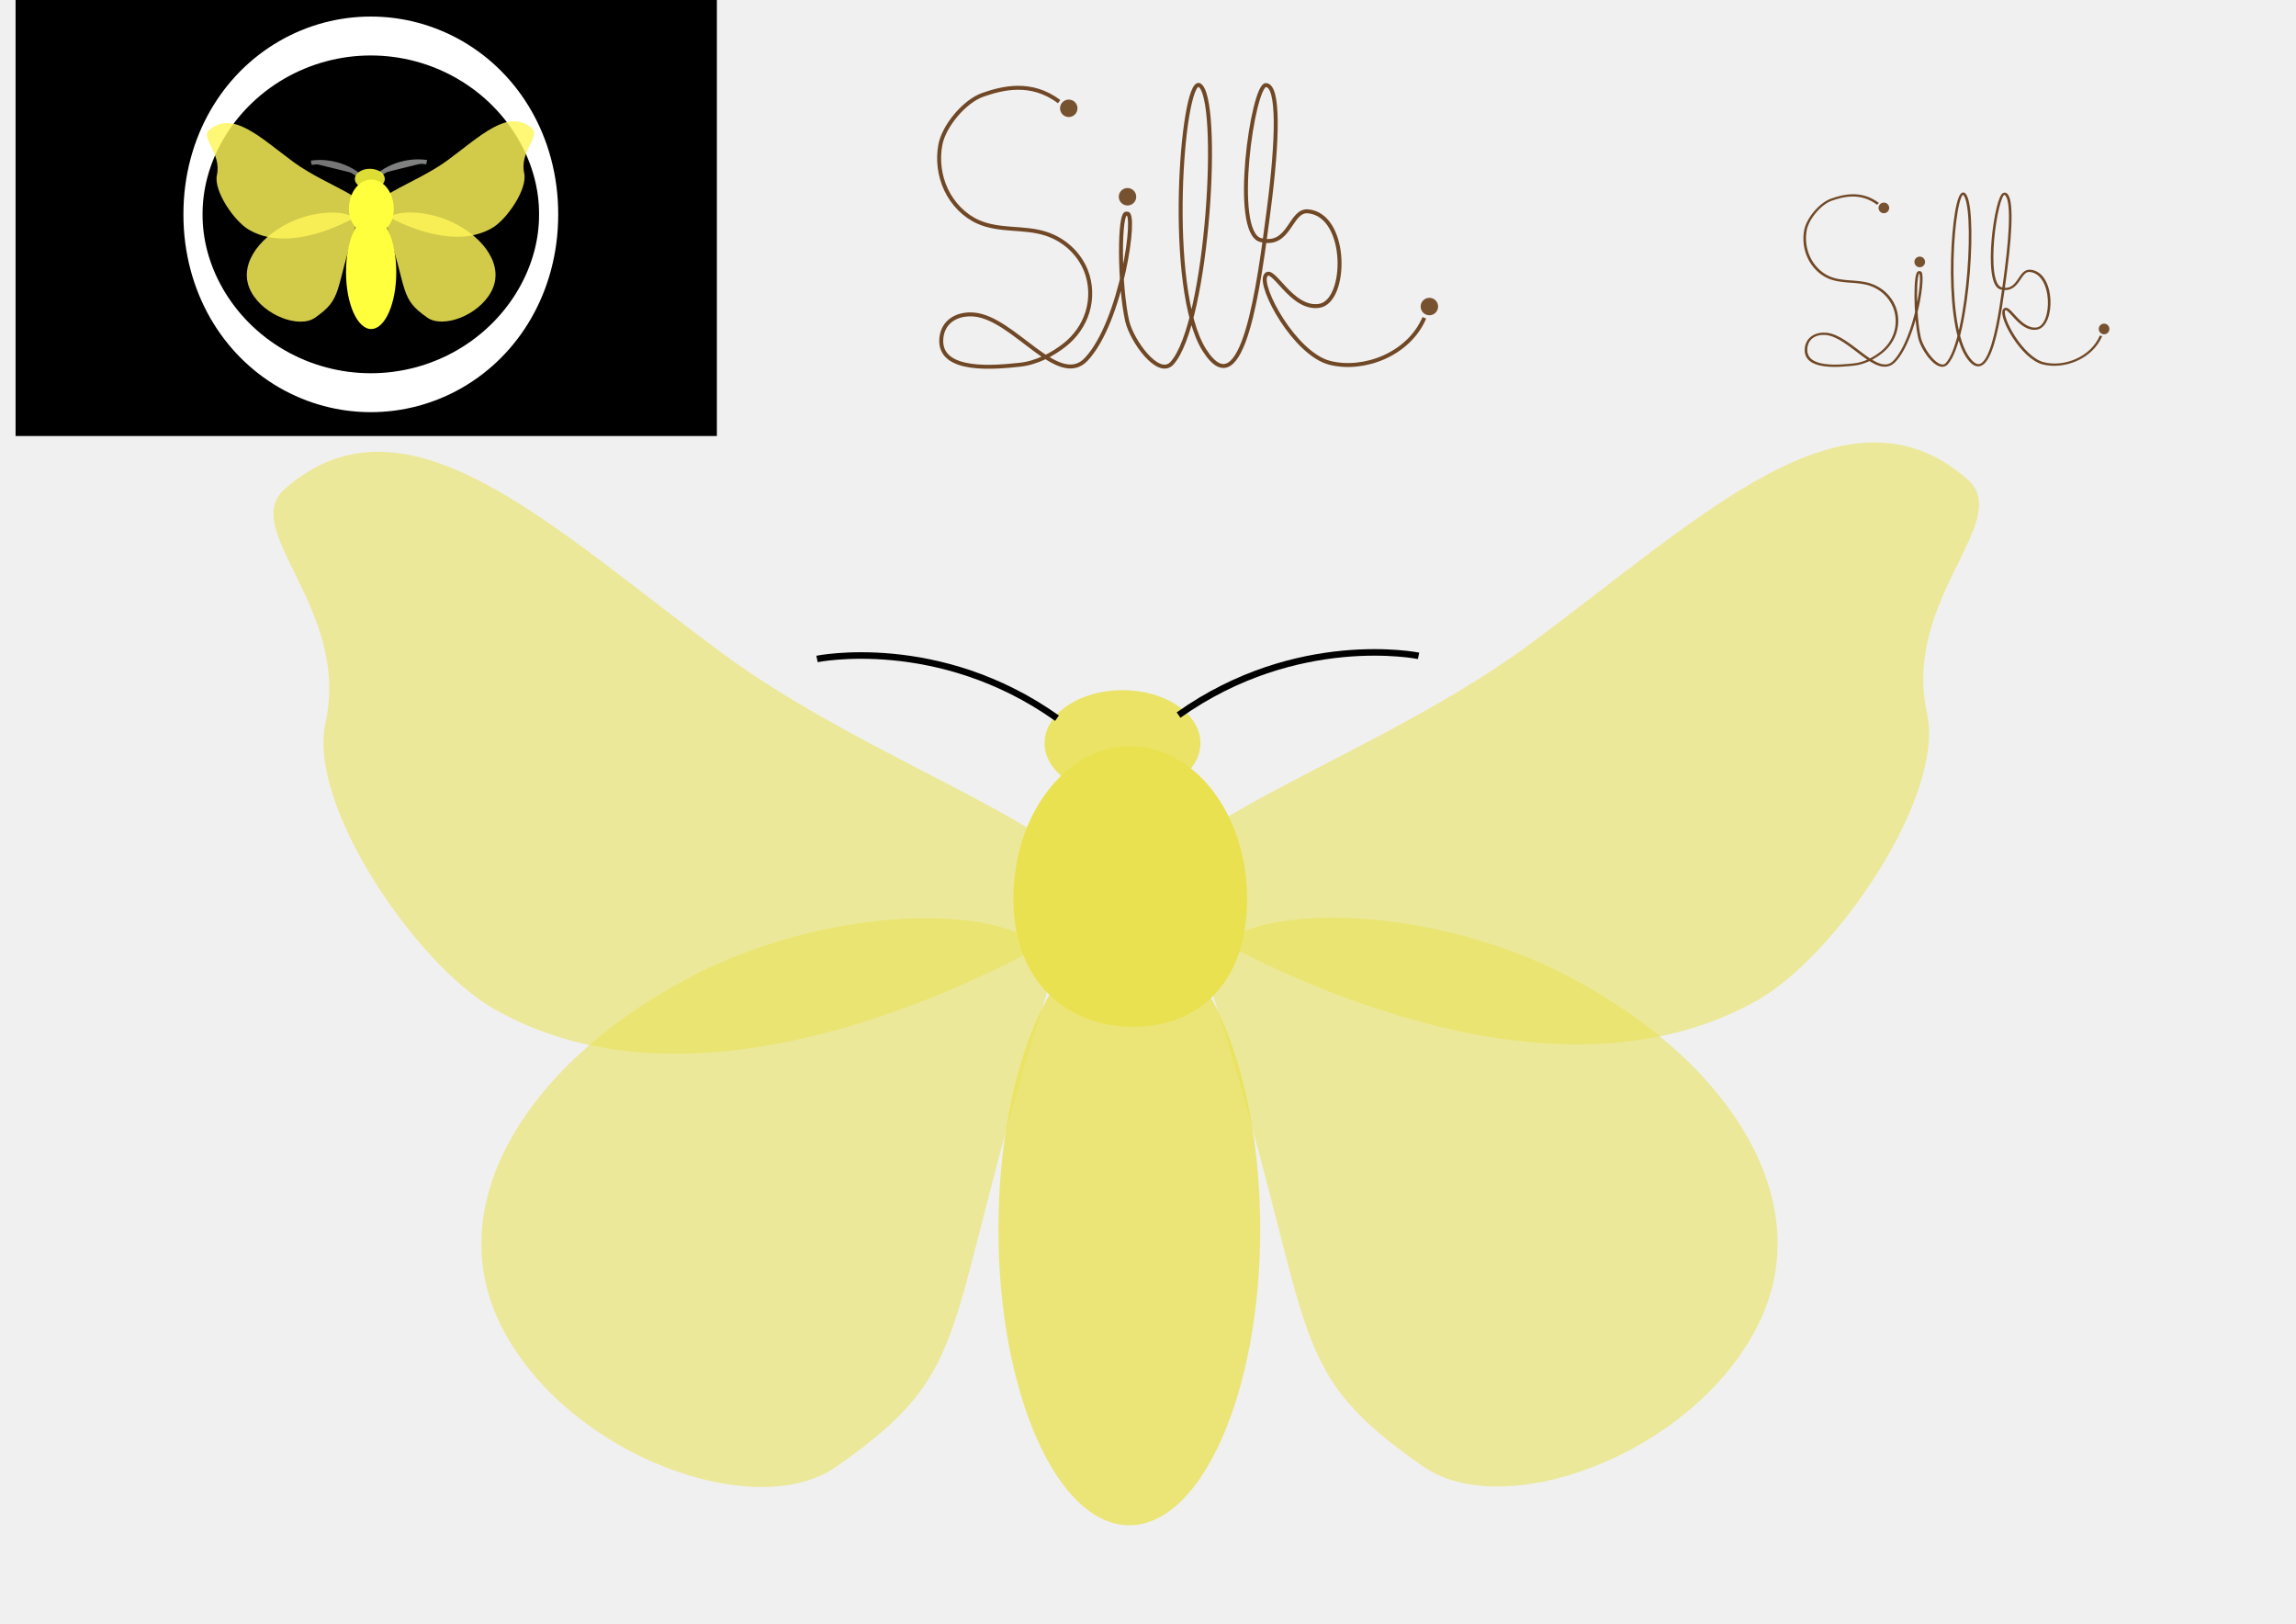
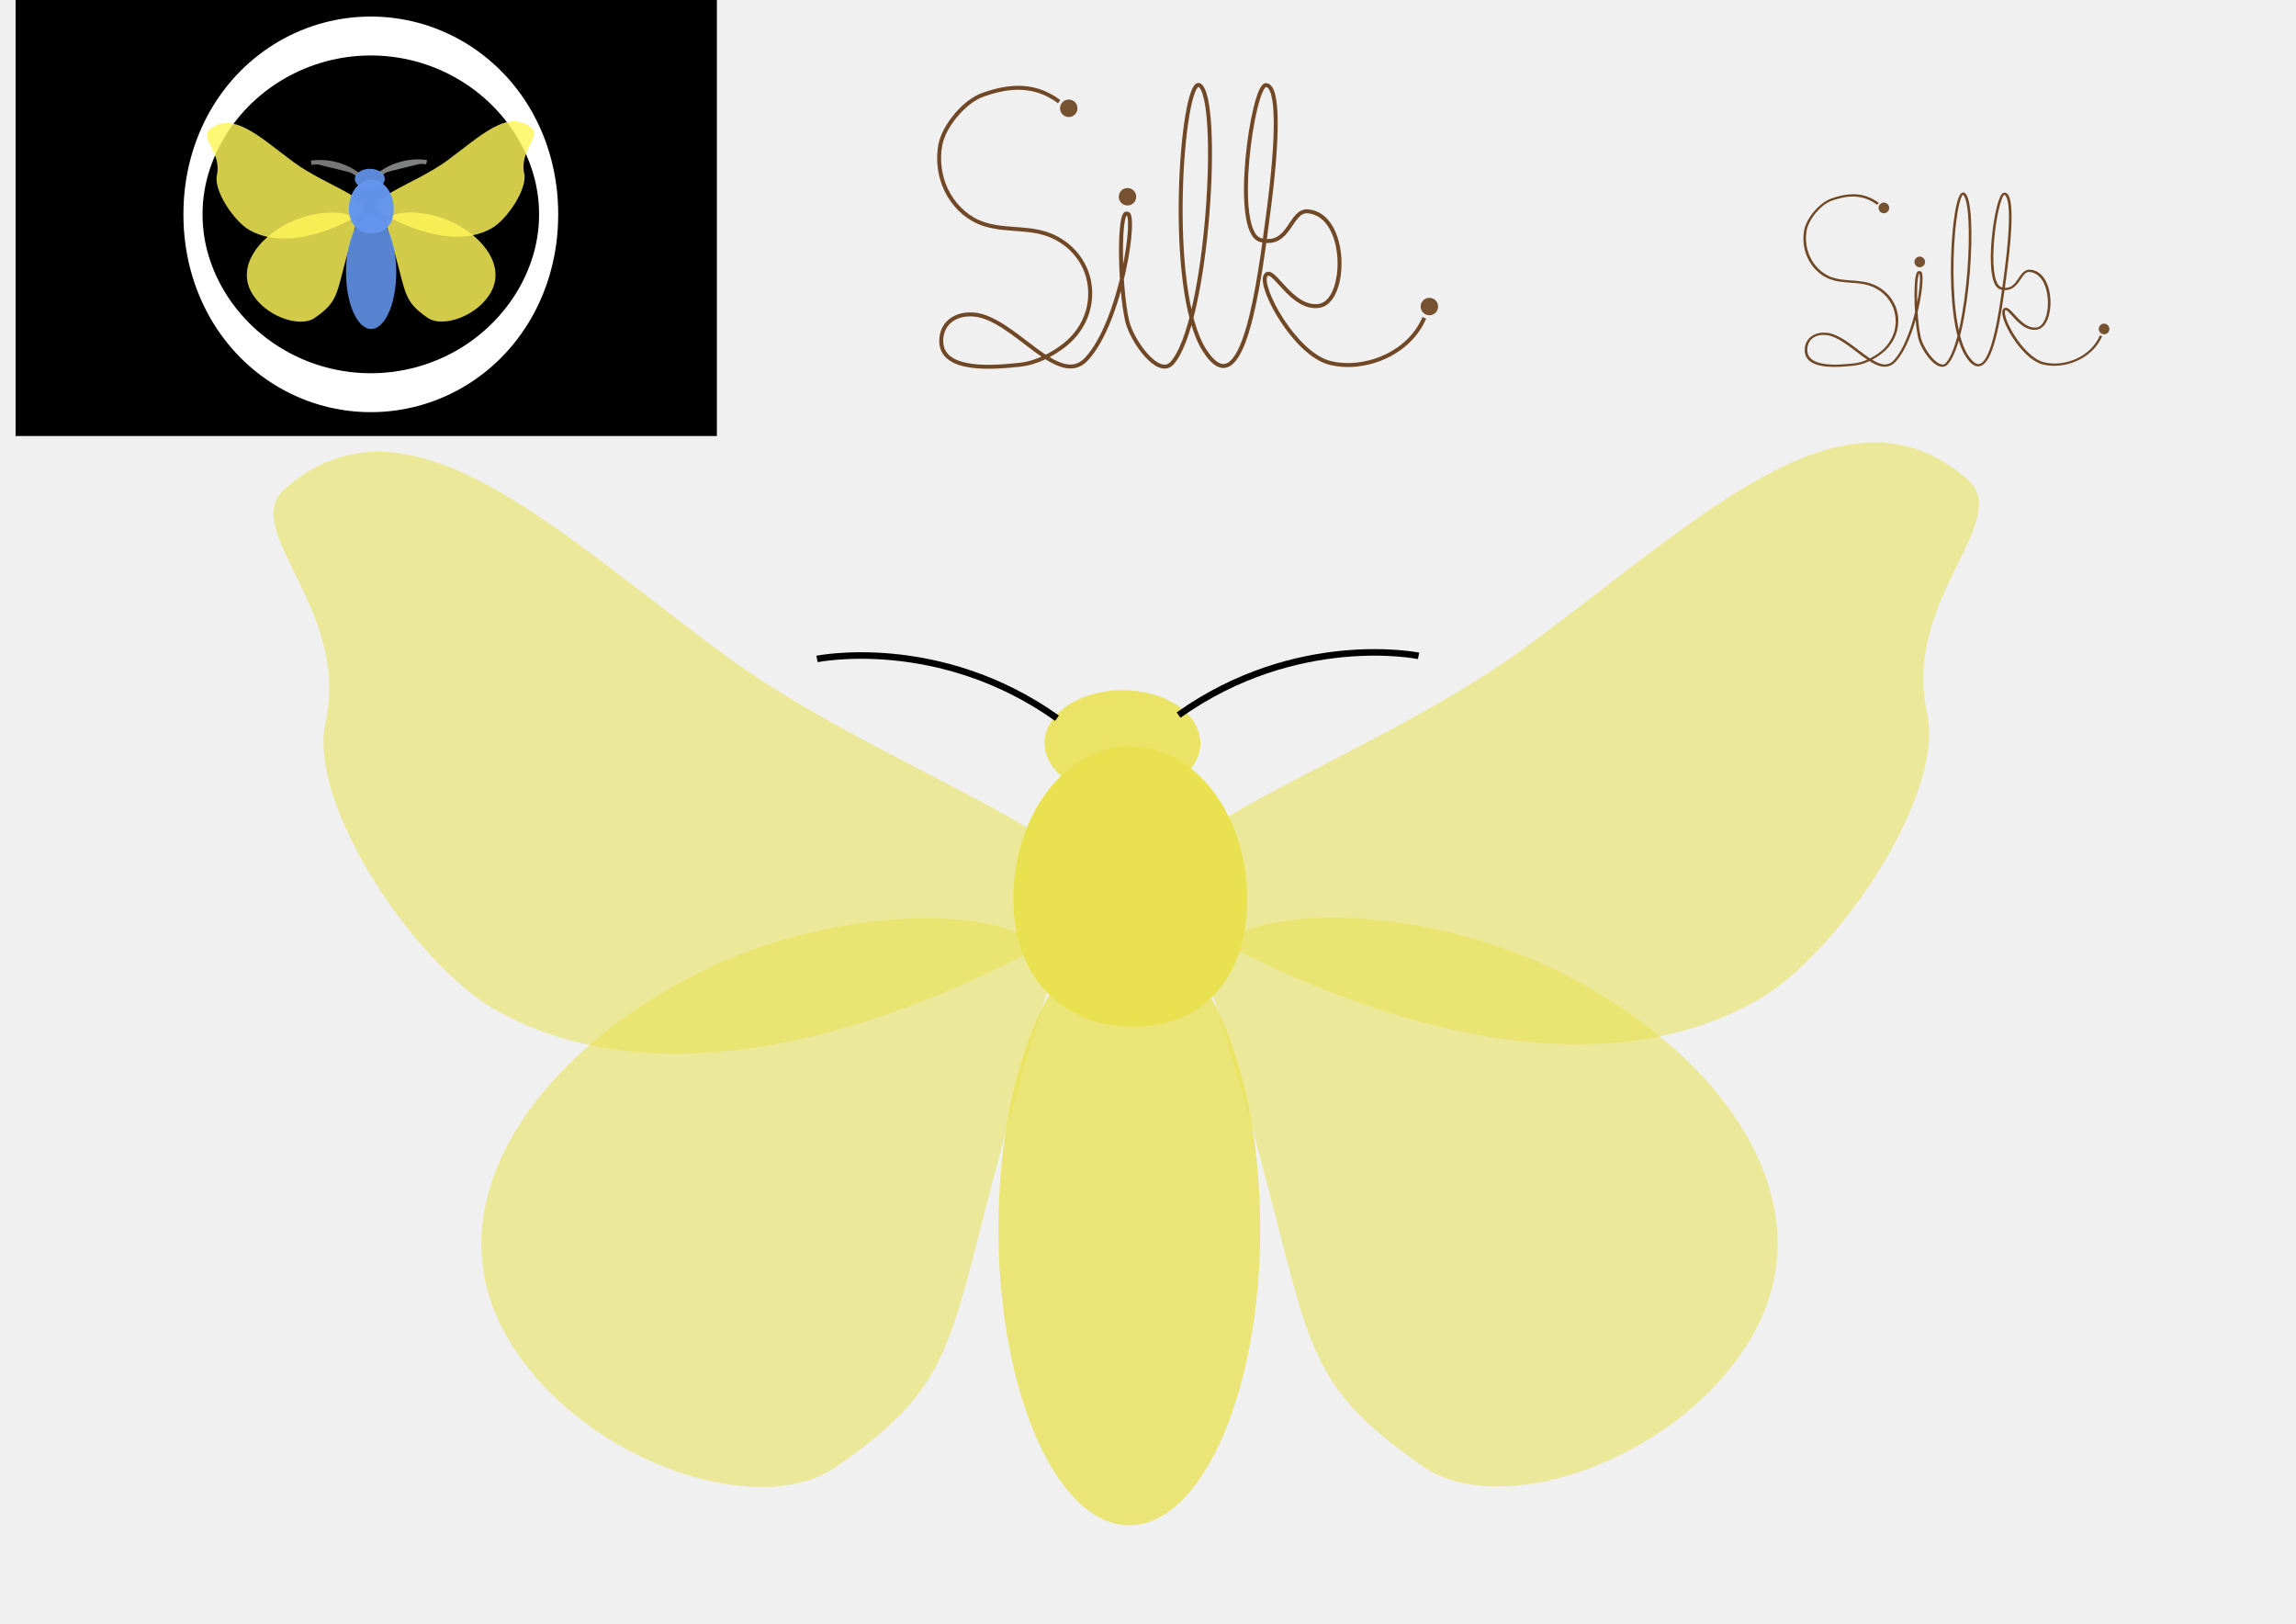
<svg xmlns="http://www.w3.org/2000/svg" width="1052.362" height="744.094" id="svg2" version="1.1">
  <defs id="defs4">
    </defs>
  <g id="layer1" transform="translate(0,-308.2677)">
    <rect style="color:#000000;fill:#000000;fill-opacity:1;fill-rule:nonzero;stroke:none;stroke-width:3.01;marker:none;visibility:visible;display:inline;overflow:visible;enable-background:accumulate" id="rect3781" width="321.429" height="200" x="7.143" y="308.076" />
    <g id="g3809">
      <path id="path3194" d="m 804.335,918.273 c -31.003,57.39 -115.289,87.692 -152.211,61.942 -66.709,-46.523 -46.536,-60.601 -97.659,-220.499 -11.678,-36.526 85.401,-43.279 160.128,-6.149 74.718,37.126 122.281,104.474 89.743,164.706 z" style="opacity:0.545;color:#000000;fill:#e9e150;fill-opacity:1;fill-rule:nonzero;stroke:none;stroke-width:1.087px;marker:none;visibility:visible;display:inline;overflow:visible;enable-background:accumulate" />
      <path id="path3984" d="m 901.763,527.915 c 21.578,18.833 -30.143,54.703 -18.499,107.36 8.297,37.522 -41.281,110.408 -77.111,130.985 -83.272,47.822 -196.553,2.255 -260.332,-33.943 -59.09,-33.536 72.918,-68.125 154.419,-128.155 79.625,-58.647 145.708,-124.963 201.523,-76.247 z" style="opacity:0.545;fill:#e9e150;fill-opacity:1;stroke:none" />
      <path transform="matrix(1.02439,0,0,1.055556,195.6732,145.2334)" d="m 372.857,688.076 c 0,71.008 -26.223,128.571 -58.571,128.571 -32.348,0 -58.571,-57.563 -58.571,-128.571 0,-71.008 26.223,-128.571 58.571,-128.571 32.348,0 58.571,57.563 58.571,128.571 z" id="path4052" style="opacity:0.749;color:#000000;fill:#e9e150;fill-opacity:1;fill-rule:nonzero;stroke:none;stroke-width:1.045px;marker:none;visibility:visible;display:inline;overflow:visible;enable-background:accumulate" />
      <path style="opacity:0.545;color:#000000;fill:#e9e150;fill-opacity:1;fill-rule:nonzero;stroke:none;stroke-width:1.087px;marker:none;visibility:visible;display:inline;overflow:visible;enable-background:accumulate" d="m 231.055,918.506 c 31.003,57.39 115.289,87.692 152.211,61.942 66.709,-46.523 46.536,-60.601 97.659,-220.499 11.678,-36.526 -85.401,-43.279 -160.128,-6.149 -74.718,37.126 -122.281,104.474 -89.743,164.706 z" id="path4059" />
      <path style="opacity:0.545;color:#000000;fill:#e9e150;fill-opacity:1;fill-rule:nonzero;stroke:none;marker:none;visibility:visible;display:inline;overflow:visible;enable-background:accumulate" d="m 130.672,532.201 c -21.578,18.833 30.143,54.703 18.499,107.36 -8.297,37.522 41.281,110.408 77.111,130.985 83.272,47.822 196.553,2.255 260.332,-33.943 C 545.704,703.066 413.696,668.477 332.195,608.448 252.571,549.801 186.487,483.485 130.672,532.201 z" id="path4061" />
      <path id="path4056" d="m 571.624,720.251 c 0,38.66 -22.556,58.571 -52.143,58.571 -29.587,0 -55,-19.912 -55,-58.571 0,-38.66 23.985,-70 53.571,-70 29.587,0 53.571,31.34 53.571,70 z" style="color:#000000;fill:#e9e150;fill-opacity:1;fill-rule:nonzero;stroke:none;stroke-width:1.087px;marker:none;visibility:visible;display:inline;overflow:visible;enable-background:accumulate" />
      <path transform="matrix(1.162791,0,0,1.545454,108.3354,-3.919577)" d="m 380,422.362 c 0,8.679 -13.751,15.714 -30.714,15.714 -16.963,0 -30.714,-7.036 -30.714,-15.714 0,-8.679 13.751,-15.714 30.714,-15.714 16.963,0 30.714,7.036 30.714,15.714 z" id="path4145" style="opacity:0.865;color:#000000;fill:#e9e150;fill-opacity:1;fill-rule:nonzero;stroke:none;stroke-width:0.811px;marker:none;visibility:visible;display:inline;overflow:visible;enable-background:accumulate" />
      <path id="path4147" d="m 484.482,637.393 c -54.286,-38.571 -110,-27.143 -110,-27.143 l 0,0" style="fill:none;stroke:#000000;stroke-width:3;stroke-linecap:butt;stroke-linejoin:miter;stroke-miterlimit:4;stroke-opacity:1;stroke-dasharray:none" />
      <path style="fill:none;stroke:#000000;stroke-width:3;stroke-linecap:butt;stroke-linejoin:miter;stroke-miterlimit:4;stroke-opacity:1;stroke-dasharray:none" d="m 540.196,635.965 c 54.286,-38.571 110,-27.143 110,-27.143 l 0,0" id="path4157" />
    </g>
    <path style="fill:none;stroke:#704826;stroke-width:1.815;stroke-linecap:butt;stroke-linejoin:miter;stroke-miterlimit:4;stroke-opacity:1;stroke-dasharray:none" d="m 485.455,354.863 c -12.9,-9.799 -26.405,-6.115 -34.905,-3.173 -8.5,2.942 -17.865,14.259 -19.517,22.807 -1.317,6.816 -0.454,14.272 2.623,20.75 3.077,6.478 8.387,11.903 14.681,14.697 4.949,2.197 10.299,2.753 15.545,3.145 5.247,0.392 10.56,0.658 15.658,2.336 3.914,1.288 7.643,3.409 10.803,6.277 3.16,2.867 5.741,6.484 7.356,10.499 2.46,6.113 2.592,13.015 0.742,19.06 -1.85,6.044 -5.607,11.231 -10.348,14.998 -5.604,4.452 -13.089,8.396 -20.808,9.171 -9.873,0.991 -37.266,4.202 -35.825,-12.116 0.695,-7.876 7.405,-11.556 14.954,-10.902 18.406,1.594 38.703,34.182 51.511,20.457 16.227,-17.39 23.3,-68.041 18.606,-66.661 -3.738,-2.07 -3.586,32.996 0.126,49.255 2.136,9.026 14.15,25.874 20.42,19.358 16.742,-18.161 22.67,-122.425 12.593,-127.599 -7.84,-2.695 -15.414,93.529 2.335,121.454 17.748,27.925 25.135,-30.79 29.463,-63.918 4.328,-33.128 4.765,-57.212 -1.209,-57.5 -5.973,-0.288 -15.962,67.638 -2.42,71.027 13.542,3.389 13.321,-13.965 21.761,-13.166 18.412,1.743 18.073,41.3 5.081,43.302 -12.992,2.002 -21.357,-19.127 -24.594,-13.904 -3.237,5.223 13.412,36.02 29.494,40.046 15.502,3.88 36.129,-3.864 43.262,-20.656" id="path4169" />
    <path style="color:#000000;fill:#704826;fill-opacity:0.941;fill-rule:nonzero;stroke:none;stroke-width:2;marker:none;visibility:visible;display:inline;overflow:visible;enable-background:accumulate" id="path3006" d="m 521.429,89.452 c 0,2.367 -1.919,4.286 -4.286,4.286 -2.367,0 -4.286,-1.919 -4.286,-4.286 0,-2.367 1.919,-4.286 4.286,-4.286 2.367,0 4.286,1.919 4.286,4.286 z" transform="matrix(0.9333334,0,0,0.9333334,7.195539,274.4122)" />
    <path style="color:#000000;fill:#704826;fill-opacity:0.941;fill-rule:nonzero;stroke:none;stroke-width:2;marker:none;visibility:visible;display:inline;overflow:visible;enable-background:accumulate" id="path3006-3" d="m 521.429,89.452 c 0,2.367 -1.919,4.286 -4.286,4.286 -2.367,0 -4.286,-1.919 -4.286,-4.286 0,-2.367 1.919,-4.286 4.286,-4.286 2.367,0 4.286,1.919 4.286,4.286 z" transform="matrix(0.9333334,0,0,0.9333334,34.11901,314.9454)" />
    <path style="color:#000000;fill:#704826;fill-opacity:0.941;fill-rule:nonzero;stroke:none;stroke-width:2;marker:none;visibility:visible;display:inline;overflow:visible;enable-background:accumulate" id="path3006-8" d="m 521.429,89.452 c 0,2.367 -1.919,4.286 -4.286,4.286 -2.367,0 -4.286,-1.919 -4.286,-4.286 0,-2.367 1.919,-4.286 4.286,-4.286 2.367,0 4.286,1.919 4.286,4.286 z" transform="matrix(0.9333334,0,0,0.9333334,172.4812,365.2593)" />
    <g transform="matrix(0.6106597,0,0,0.6106597,564.3229,184.9918)" id="g3854-3">
      <path transform="matrix(0.9065062,-0.4221924,0.3478156,0.7468088,-401.9426,58.06055)" id="path4169-1" d="m 679.124,781.356 c -7.557,-17.393 -21.355,-20.26 -30.302,-21.38 -8.947,-1.119 -22.215,6.535 -27.321,15.094 -4.072,6.825 -6.437,15.472 -6.382,24.177 0.055,8.705 2.577,17.395 7.104,23.695 3.559,4.953 8.174,8.307 12.764,11.427 4.591,3.12 9.295,6.136 13.208,10.594 3.004,3.423 5.489,7.669 7.144,12.443 1.654,4.774 2.466,10.077 2.235,15.323 -0.351,7.987 -3.145,15.65 -7.374,21.353 -4.228,5.703 -9.824,9.485 -15.713,11.2 -6.96,2.027 -15.41,2.531 -22.734,-0.572 -9.369,-3.969 -35.556,-14.474 -27.361,-31.691 3.956,-8.31 11.592,-8.92 18.158,-4.333 16.012,11.186 20.653,57.447 38.058,48.907 22.051,-10.819 49.848,-62.929 45.01,-63.816 -2.515,-4.194 -17.182,34.469 -20.681,54.262 -1.875,11.027 1.903,35.721 10.338,31.765 22.844,-11.404 72.238,-123.093 65.287,-133.95 -5.969,-6.983 -53.46,95.016 -49.161,134.838 4.299,39.823 35.784,-20.999 53.694,-55.233 17.91,-34.234 28.474,-60.512 23.181,-63.89 -5.293,-3.378 -43.026,66.246 -32.18,76.915 10.845,10.669 17.972,-8.54 25.285,-3.335 15.955,11.354 -1.054,54.707 -13.676,50.251 -12.623,-4.455 -11.285,-31.992 -16.425,-27.903 -5.14,4.089 -3.05,46.508 9.829,59.179 12.414,12.214 34.383,14.264 47.938,-0.558" style="fill:none;stroke:#704826;stroke-width:2;stroke-linecap:butt;stroke-linejoin:miter;stroke-miterlimit:4;stroke-opacity:1;stroke-dasharray:none" />
      <path transform="matrix(0.9333334,0,0,0.9333334,7.195539,274.4122)" d="m 521.429,89.452 c 0,2.367 -1.919,4.286 -4.286,4.286 -2.367,0 -4.286,-1.919 -4.286,-4.286 0,-2.367 1.919,-4.286 4.286,-4.286 2.367,0 4.286,1.919 4.286,4.286 z" id="path3006-2" style="color:#000000;fill:#704826;fill-opacity:0.941;fill-rule:nonzero;stroke:none;stroke-width:2;marker:none;visibility:visible;display:inline;overflow:visible;enable-background:accumulate" />
      <path transform="matrix(0.9333334,0,0,0.9333334,34.11901,314.9454)" d="m 521.429,89.452 c 0,2.367 -1.919,4.286 -4.286,4.286 -2.367,0 -4.286,-1.919 -4.286,-4.286 0,-2.367 1.919,-4.286 4.286,-4.286 2.367,0 4.286,1.919 4.286,4.286 z" id="path3006-3-3" style="color:#000000;fill:#704826;fill-opacity:0.941;fill-rule:nonzero;stroke:none;stroke-width:2;marker:none;visibility:visible;display:inline;overflow:visible;enable-background:accumulate" />
      <path transform="matrix(0.9333334,0,0,0.9333334,172.4812,365.2593)" d="m 521.429,89.452 c 0,2.367 -1.919,4.286 -4.286,4.286 -2.367,0 -4.286,-1.919 -4.286,-4.286 0,-2.367 1.919,-4.286 4.286,-4.286 2.367,0 4.286,1.919 4.286,4.286 z" id="path3006-8-2" style="color:#000000;fill:#704826;fill-opacity:0.941;fill-rule:nonzero;stroke:none;stroke-width:2;marker:none;visibility:visible;display:inline;overflow:visible;enable-background:accumulate" />
    </g>
-     <path style="opacity:0.461;fill:#ffffff;stroke:#ffffff;stroke-width:2.006;stroke-linecap:butt;stroke-linejoin:miter;stroke-miterlimit:4;stroke-opacity:1;stroke-dasharray:none" d="m 163.753,388.082 c -10.416,-7.401 -21.107,-5.208 -21.107,-5.208 l 0,0" id="path4147-7" />
-     <path id="path4157-7" d="m 174.443,387.808 c 10.416,-7.401 21.107,-5.208 21.107,-5.208 l 0,0" style="opacity:0.503;fill:#ffffff;stroke:#fdffff;stroke-width:2.006;stroke-linecap:butt;stroke-linejoin:miter;stroke-miterlimit:4;stroke-opacity:1;stroke-dasharray:none" />
    <path style="color:#000000;fill:none;stroke:#ffffff;stroke-width:13.911;stroke-miterlimit:4;stroke-opacity:1;stroke-dasharray:none;marker:none;visibility:visible;display:inline;overflow:visible;enable-background:accumulate" id="path3785" d="m 310,100.523 a 129.286,63.571 0 1 1 -258.571,0 129.286,63.571 0 1 1 258.571,0 z" transform="matrix(0.6304185,0,0,1.282087,56.03549,277.6218)" />
-     <path style="color:#000000;fill:#fff559;fill-opacity:0.824;fill-rule:nonzero;stroke:none;stroke-width:5.606;marker:none;visibility:visible;display:inline;overflow:visible;enable-background:accumulate" d="m 225.126,441.977 c -5.949,11.012 -22.121,16.826 -29.206,11.885 -12.8,-8.927 -8.929,-11.628 -18.739,-42.309 -2.241,-7.009 16.387,-8.304 30.725,-1.18 14.337,7.124 23.463,20.046 17.22,31.604 z" id="path3194-7" />
-     <path style="fill:#fff559;fill-opacity:0.824;stroke:none" d="m 243.821,367.076 c 4.14,3.614 -5.784,10.496 -3.55,20.6 1.592,7.2 -7.921,21.185 -14.796,25.133 -15.978,9.176 -37.714,0.433 -49.952,-6.513 -11.338,-6.435 13.991,-13.072 29.63,-24.59 15.278,-11.253 27.958,-23.978 38.668,-14.63 z" id="path3984-8" />
-     <path id="path4059-2" d="m 115.126,442.022 c 5.949,11.012 22.121,16.826 29.206,11.885 12.8,-8.927 8.929,-11.628 18.739,-42.309 2.241,-7.009 -16.387,-8.304 -30.725,-1.18 -14.337,7.124 -23.463,20.046 -17.22,31.604 z" style="color:#000000;fill:#fff559;fill-opacity:0.824;fill-rule:nonzero;stroke:none;stroke-width:5.606;marker:none;visibility:visible;display:inline;overflow:visible;enable-background:accumulate" />
-     <path id="path4061-8" d="m 95.865,367.898 c -4.14,3.614 5.784,10.496 3.55,20.6 -1.592,7.2 7.921,21.185 14.796,25.133 15.978,9.176 37.714,0.433 49.952,-6.513 11.338,-6.435 -13.991,-13.072 -29.63,-24.59 -15.278,-11.253 -27.958,-23.978 -38.668,-14.63 z" style="color:#000000;fill:#fff559;fill-opacity:0.824;fill-rule:nonzero;stroke:none;stroke-width:5.606;marker:none;visibility:visible;display:inline;overflow:visible;enable-background:accumulate" />
-     <path style="color:#000000;fill:#ffff3d;fill-opacity:1;fill-rule:nonzero;stroke:none;stroke-width:28.097;marker:none;visibility:visible;display:inline;overflow:visible;enable-background:accumulate" id="path4052-2" d="m 372.857,688.076 a 58.571,128.571 0 1 1 -117.143,0 58.571,128.571 0 1 1 117.143,0 z" transform="matrix(0.1965588,0,0,0.2025387,108.3369,293.6471)" />
-     <path style="color:#000000;fill:#ffff3d;fill-opacity:1;fill-rule:nonzero;stroke:none;stroke-width:5.606;marker:none;visibility:visible;display:inline;overflow:visible;enable-background:accumulate" d="m 180.474,403.981 c 0,7.418 -4.328,11.239 -10.005,11.239 -5.677,0 -10.553,-3.821 -10.553,-11.239 0,-7.418 4.602,-13.432 10.279,-13.432 5.677,0 10.279,6.013 10.279,13.432 z" id="path4056-8" />
-     <path style="opacity:0.865;color:#000000;fill:#ffff3d;fill-opacity:1;fill-rule:nonzero;stroke:none;stroke-width:21.795;marker:none;visibility:visible;display:inline;overflow:visible;enable-background:accumulate" id="path4145-0" d="m 380,422.362 a 30.714,15.714 0 1 1 -61.429,0 30.714,15.714 0 1 1 61.429,0 z" transform="matrix(0.2231149,0,0,0.29654,91.57861,265.0278)" />
+     <g id="g3812">
+       <path id="path4147-7" d="m 163.753,388.082 c -10.416,-7.401 -21.107,-5.208 -21.107,-5.208 l 0,0" style="opacity:0.461;fill:#ffffff;stroke:#ffffff;stroke-width:2.006;stroke-linecap:butt;stroke-linejoin:miter;stroke-miterlimit:4;stroke-opacity:1;stroke-dasharray:none" />
+       <path style="opacity:0.503;fill:#ffffff;stroke:#fdffff;stroke-width:2.006;stroke-linecap:butt;stroke-linejoin:miter;stroke-miterlimit:4;stroke-opacity:1;stroke-dasharray:none" d="m 174.443,387.808 c 10.416,-7.401 21.107,-5.208 21.107,-5.208 l 0,0" id="path4157-7" />
+       <path id="path3194-7" d="m 225.126,441.977 c -5.949,11.012 -22.121,16.826 -29.206,11.885 -12.8,-8.927 -8.929,-11.628 -18.739,-42.309 -2.241,-7.009 16.387,-8.304 30.725,-1.18 14.337,7.124 23.463,20.046 17.22,31.604 z" style="color:#000000;fill:#fff559;fill-opacity:0.824;fill-rule:nonzero;stroke:none;stroke-width:5.606;marker:none;visibility:visible;display:inline;overflow:visible;enable-background:accumulate" />
+       <path id="path3984-8" d="m 243.821,367.076 c 4.14,3.614 -5.784,10.496 -3.55,20.6 1.592,7.2 -7.921,21.185 -14.796,25.133 -15.978,9.176 -37.714,0.433 -49.952,-6.513 -11.338,-6.435 13.991,-13.072 29.63,-24.59 15.278,-11.253 27.958,-23.978 38.668,-14.63 z" style="fill:#fff559;fill-opacity:0.824;stroke:none" />
+       <path style="color:#000000;fill:#fff559;fill-opacity:0.824;fill-rule:nonzero;stroke:none;stroke-width:5.606;marker:none;visibility:visible;display:inline;overflow:visible;enable-background:accumulate" d="m 115.126,442.022 c 5.949,11.012 22.121,16.826 29.206,11.885 12.8,-8.927 8.929,-11.628 18.739,-42.309 2.241,-7.009 -16.387,-8.304 -30.725,-1.18 -14.337,7.124 -23.463,20.046 -17.22,31.604 z" id="path4059-2" />
+       <path style="color:#000000;fill:#fff559;fill-opacity:0.824;fill-rule:nonzero;stroke:none;stroke-width:5.606;marker:none;visibility:visible;display:inline;overflow:visible;enable-background:accumulate" d="m 95.865,367.898 c -4.14,3.614 5.784,10.496 3.55,20.6 -1.592,7.2 7.921,21.185 14.796,25.133 15.978,9.176 37.714,0.433 49.952,-6.513 11.338,-6.435 -13.991,-13.072 -29.63,-24.59 -15.278,-11.253 -27.958,-23.978 -38.668,-14.63 z" id="path4061-8" />
+       <path transform="matrix(0.1965588,0,0,0.2025387,108.3369,293.6471)" d="m 372.857,688.076 a 58.571,128.571 0 1 1 -117.143,0 58.571,128.571 0 1 1 117.143,0 z" id="path4052-2" style="color:#000000;fill:#6495ed;fill-opacity:0.876;fill-rule:nonzero;stroke:none;stroke-width:28.097;marker:none;visibility:visible;display:inline;overflow:visible;enable-background:accumulate;opacity:1" />
+       <path id="path4056-8" d="m 180.474,403.981 c 0,7.418 -4.328,11.239 -10.005,11.239 -5.677,0 -10.553,-3.821 -10.553,-11.239 0,-7.418 4.602,-13.432 10.279,-13.432 5.677,0 10.279,6.013 10.279,13.432 z" style="color:#000000;fill:#6495ed;fill-opacity:0.979;fill-rule:nonzero;stroke:none;stroke-width:5.606;marker:none;visibility:visible;display:inline;overflow:visible;enable-background:accumulate;opacity:1" />
+       <path transform="matrix(0.2231149,0,0,0.29654,91.57861,265.0278)" d="m 380,422.362 a 30.714,15.714 0 1 1 -61.429,0 30.714,15.714 0 1 1 61.429,0 z" id="path4145-0" style="opacity:1;color:#000000;fill:#6495ed;fill-opacity:0.912;fill-rule:nonzero;stroke:none;stroke-width:21.795;marker:none;visibility:visible;display:inline;overflow:visible;enable-background:accumulate" />
+     </g>
  </g>
</svg>
